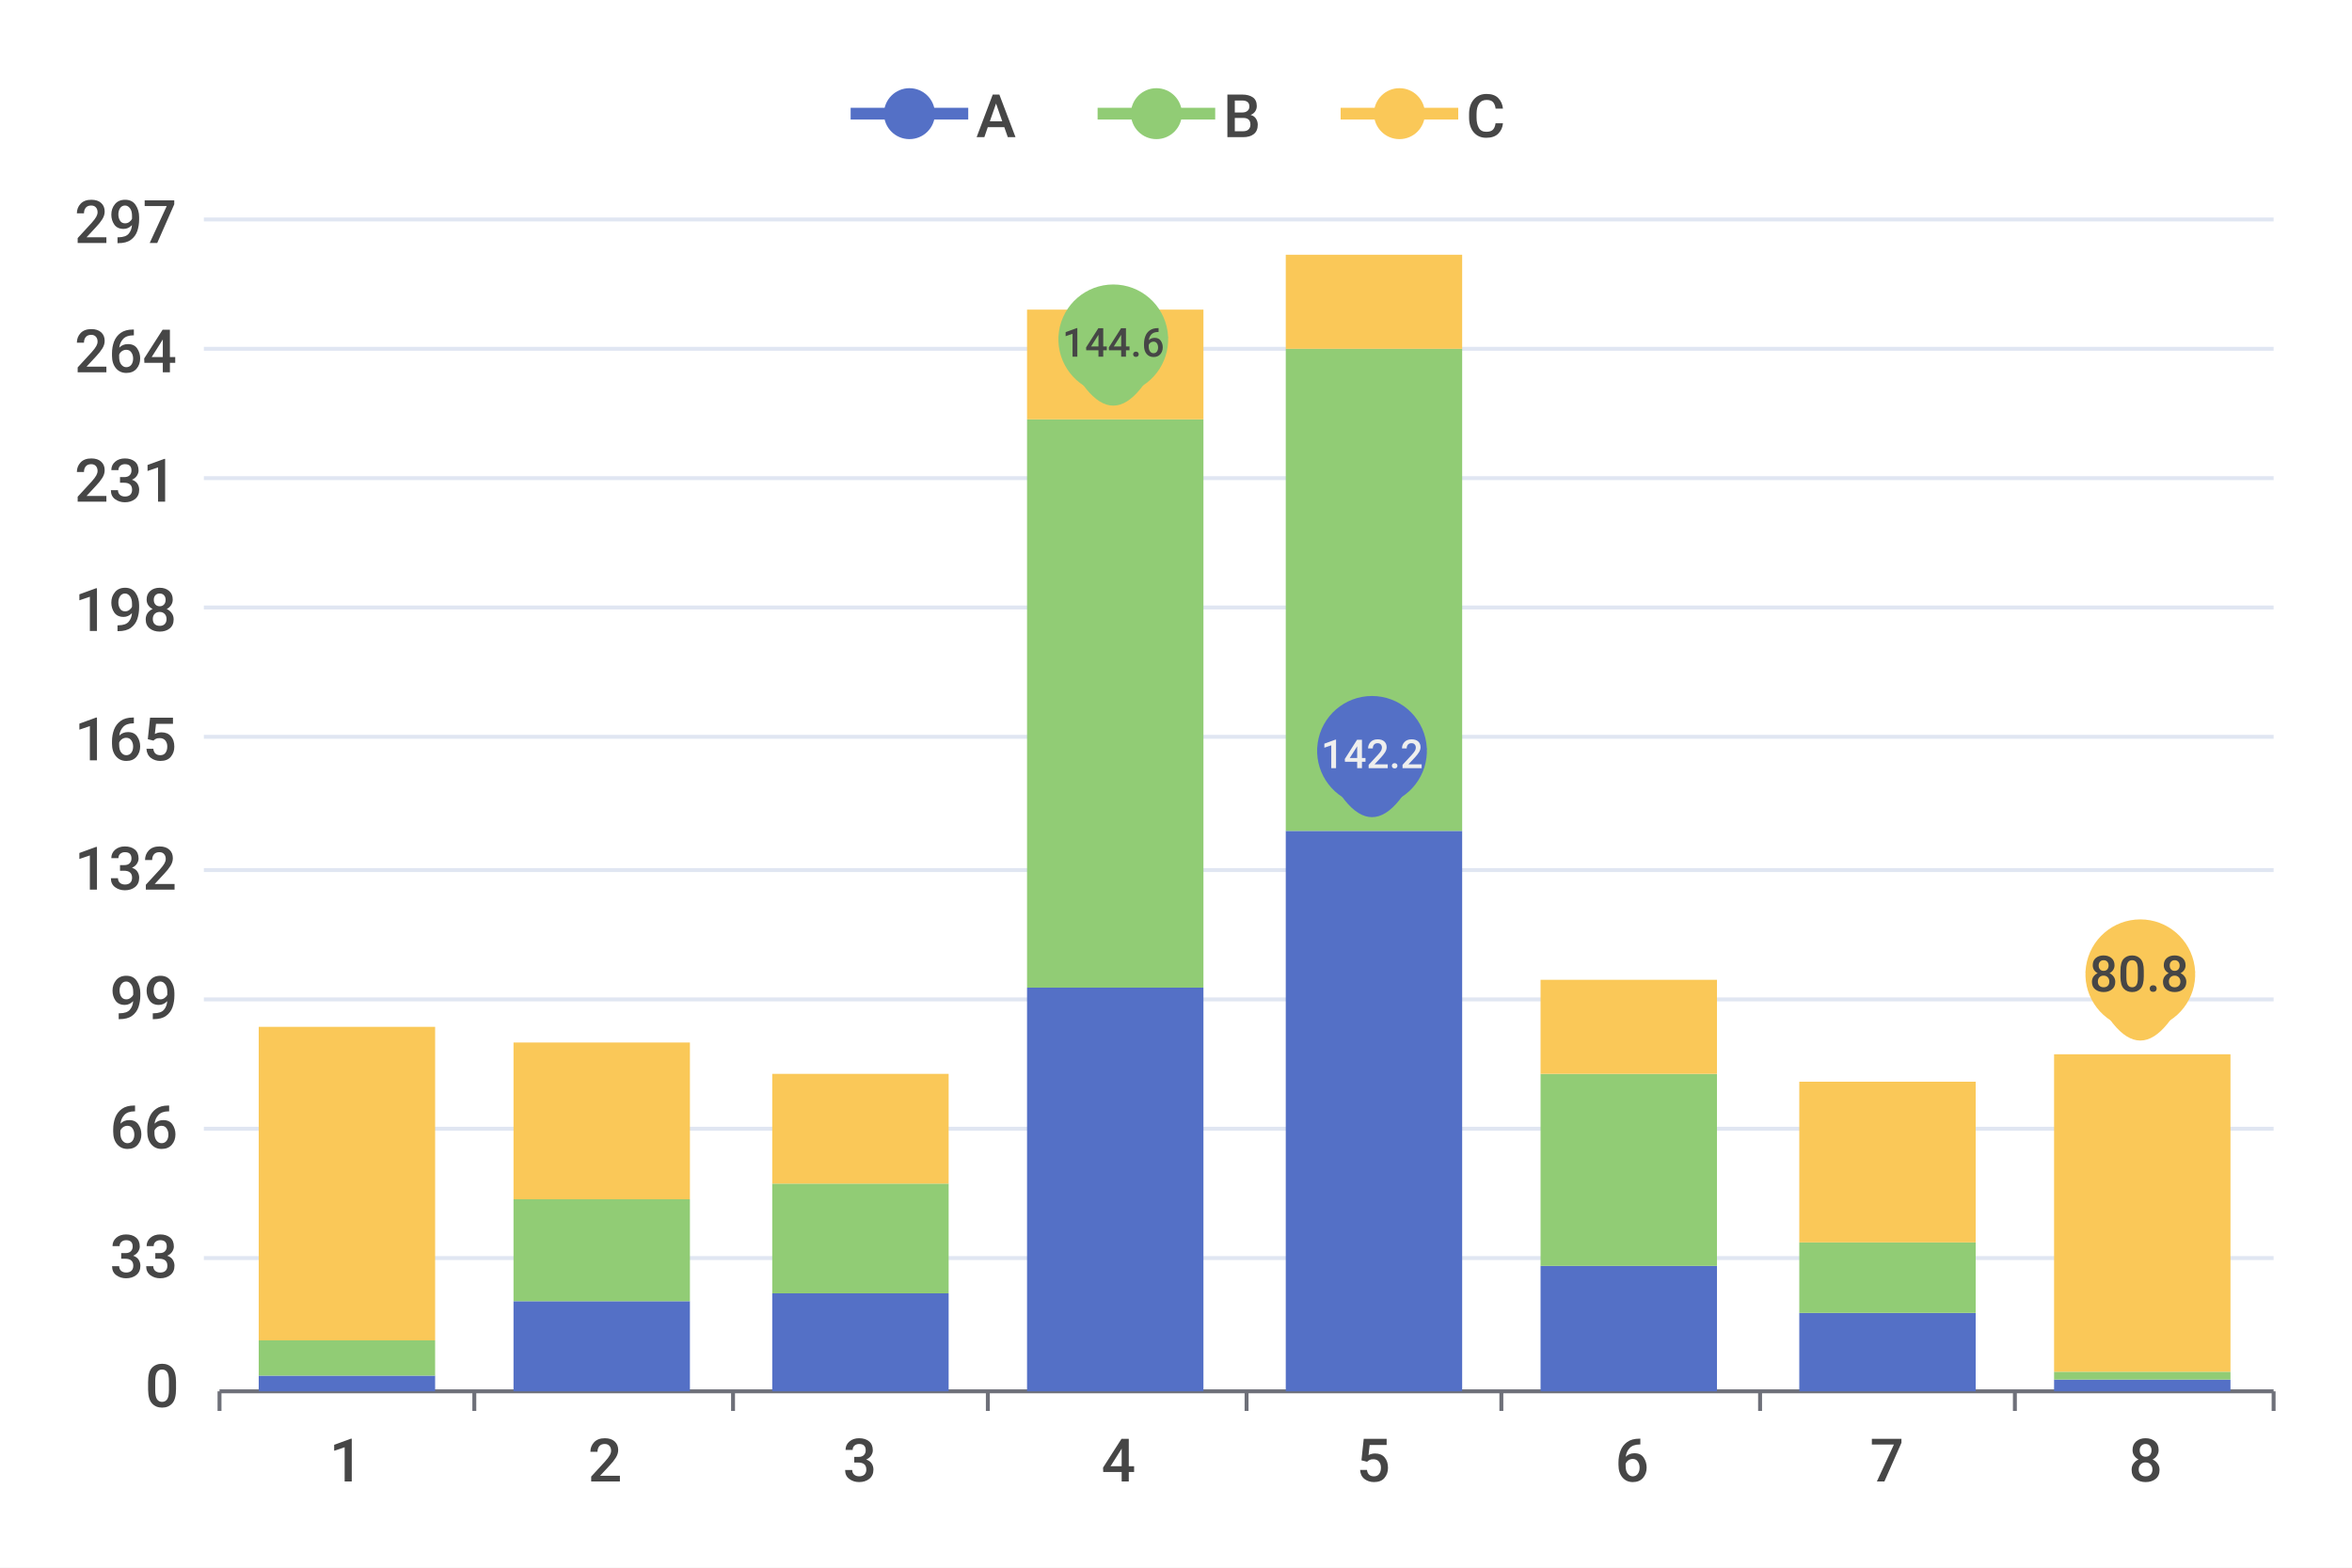
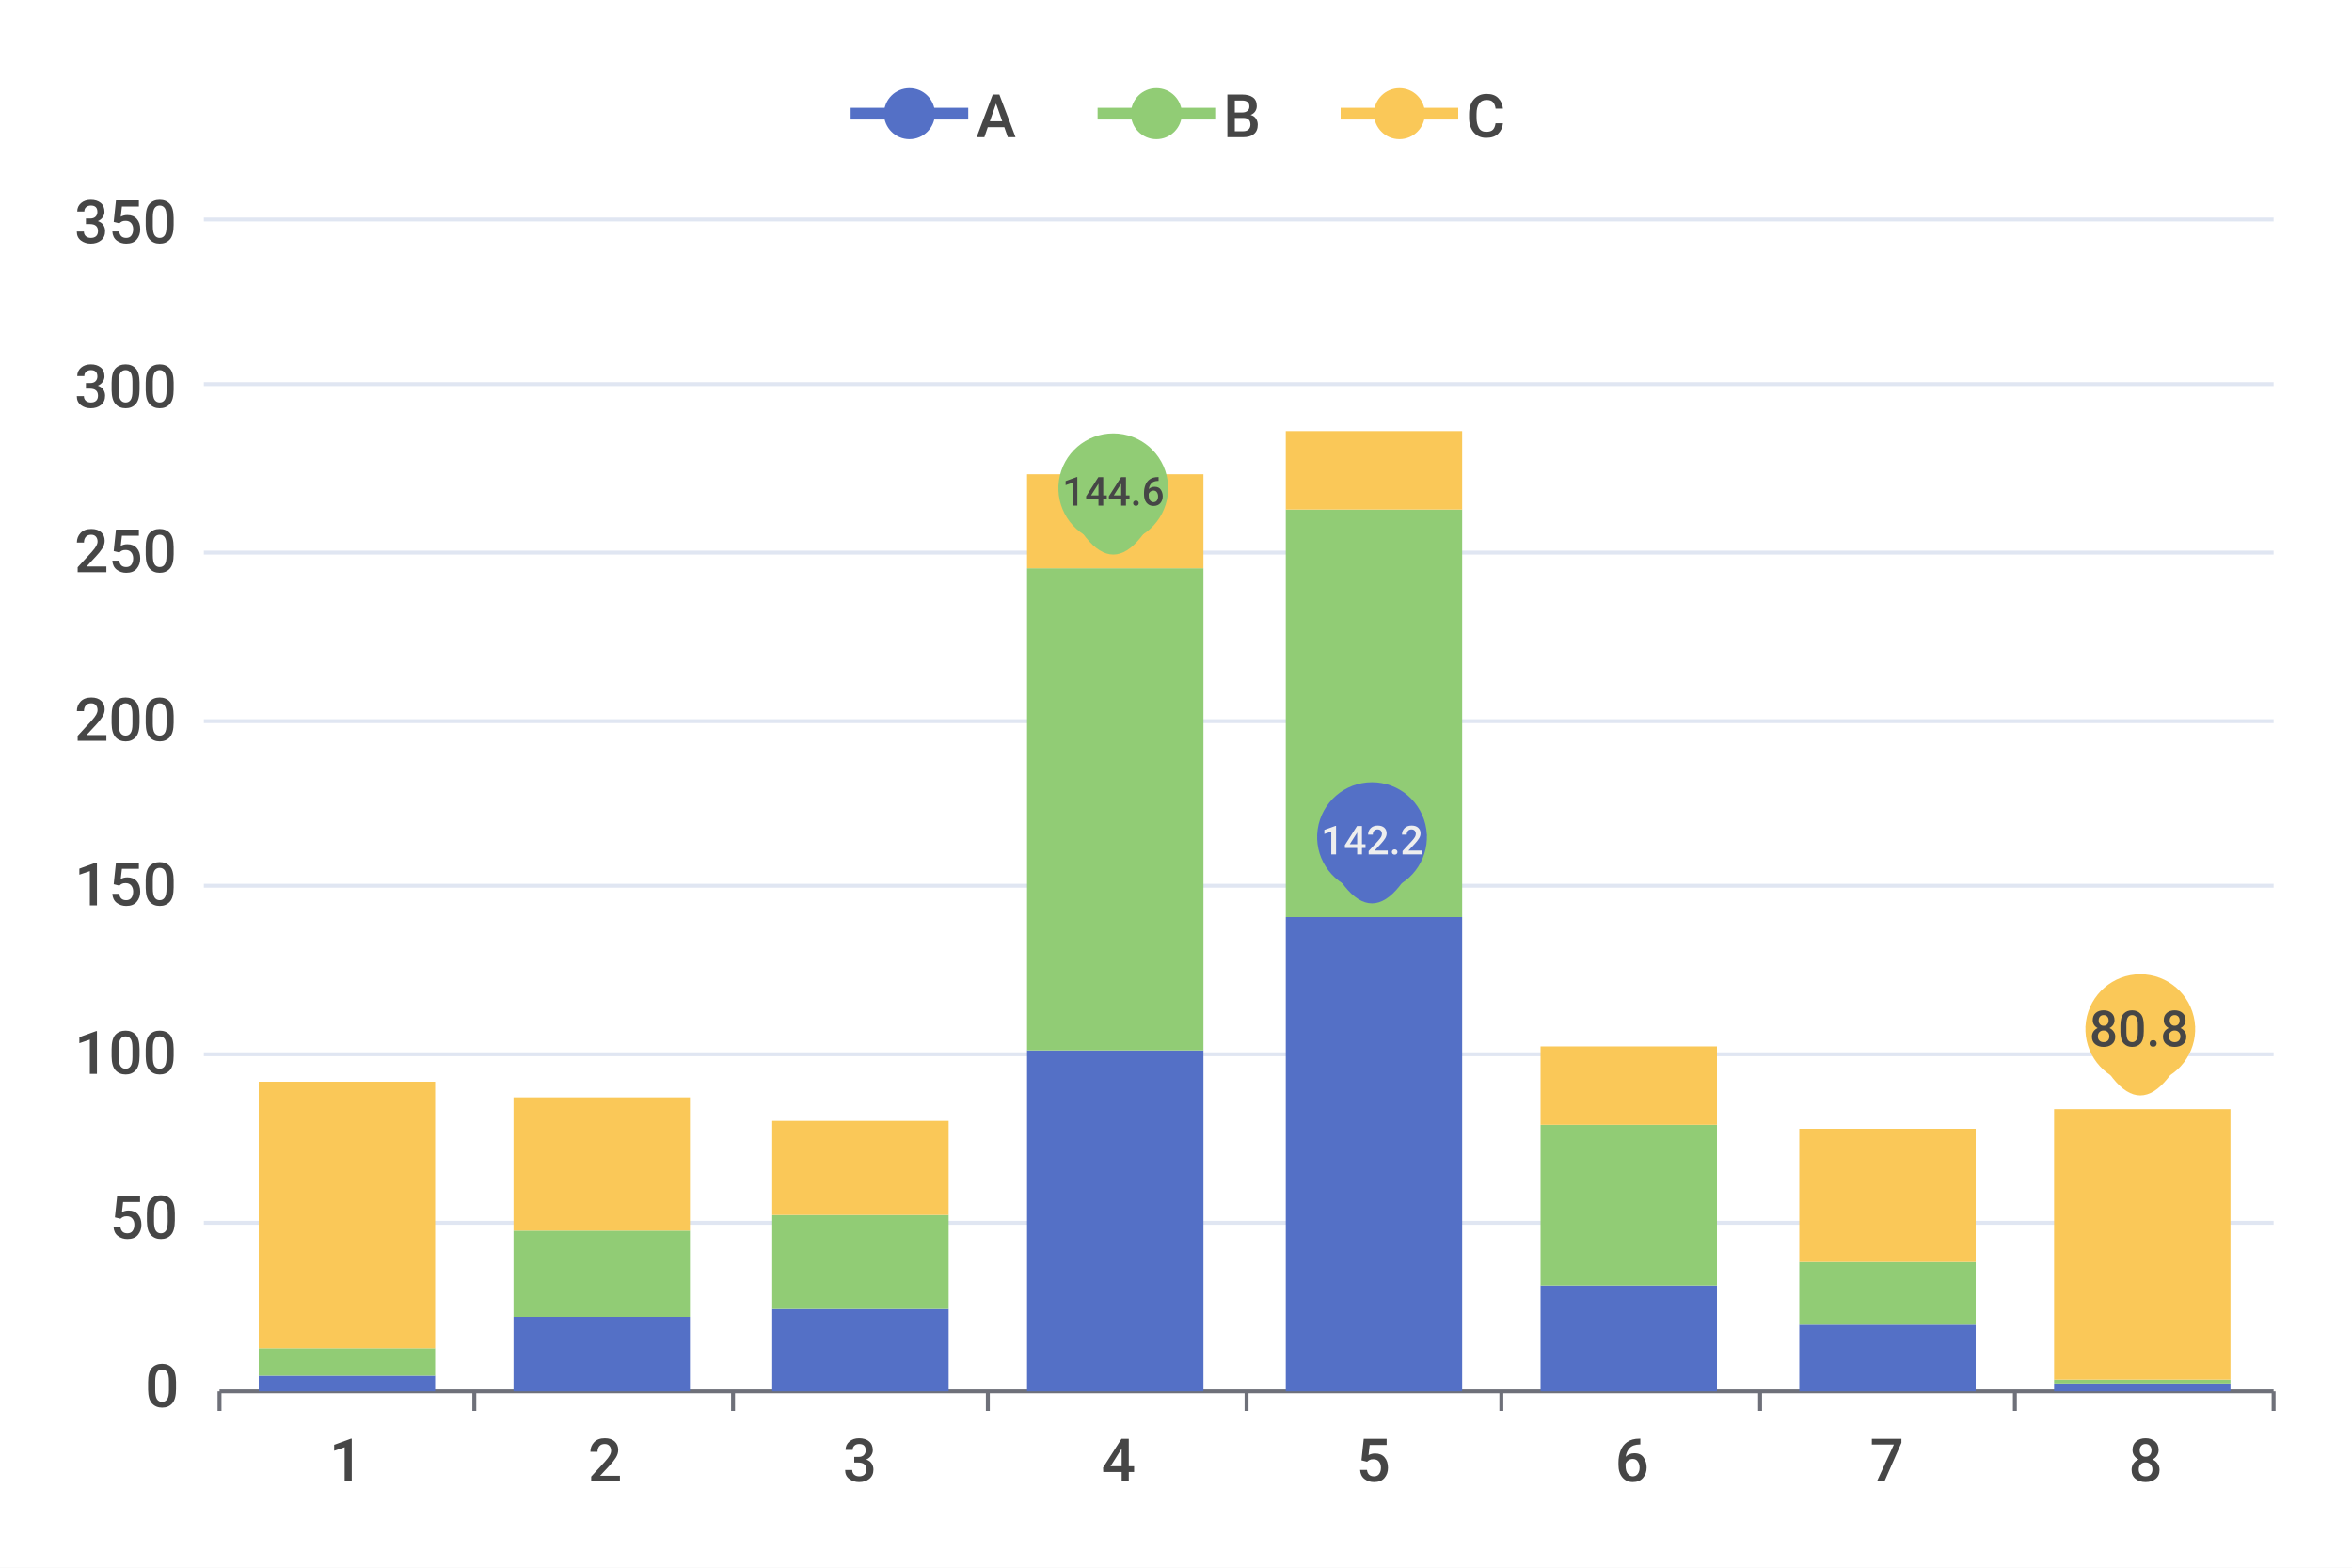
<svg xmlns="http://www.w3.org/2000/svg" viewBox="0 0 600 400">
  <path d="M 0 0 L 600 0 L 600 400 L 0 400 L 0 0" style="stroke:none;fill:white" />
  <path d="M 217 29 L 247 29" style="stroke-width:3;stroke:rgb(84,112,198);fill:none" />
  <circle cx="232" cy="29" r="5" style="stroke-width:3;stroke:rgb(84,112,198);fill:rgb(84,112,198)" />
  <text x="249" y="35" style="stroke:none;fill:rgb(70,70,70);font-size:15.3px;font-family:'Roboto Medium',sans-serif">A</text>
  <path d="M 280 29 L 310 29" style="stroke-width:3;stroke:rgb(145,204,117);fill:none" />
  <circle cx="295" cy="29" r="5" style="stroke-width:3;stroke:rgb(145,204,117);fill:rgb(145,204,117)" />
  <text x="312" y="35" style="stroke:none;fill:rgb(70,70,70);font-size:15.3px;font-family:'Roboto Medium',sans-serif">B</text>
  <path d="M 342 29 L 372 29" style="stroke-width:3;stroke:rgb(250,200,88);fill:none" />
  <circle cx="357" cy="29" r="5" style="stroke-width:3;stroke:rgb(250,200,88);fill:rgb(250,200,88)" />
  <text x="374" y="35" style="stroke:none;fill:rgb(70,70,70);font-size:15.3px;font-family:'Roboto Medium',sans-serif">C</text>
-   <text x="19" y="62" style="stroke:none;fill:rgb(70,70,70);font-size:15.3px;font-family:'Roboto Medium',sans-serif">297</text>
-   <text x="19" y="95" style="stroke:none;fill:rgb(70,70,70);font-size:15.3px;font-family:'Roboto Medium',sans-serif">264</text>
-   <text x="19" y="128" style="stroke:none;fill:rgb(70,70,70);font-size:15.3px;font-family:'Roboto Medium',sans-serif">231</text>
-   <text x="19" y="161" style="stroke:none;fill:rgb(70,70,70);font-size:15.3px;font-family:'Roboto Medium',sans-serif">198</text>
-   <text x="19" y="194" style="stroke:none;fill:rgb(70,70,70);font-size:15.3px;font-family:'Roboto Medium',sans-serif">165</text>
-   <text x="19" y="227" style="stroke:none;fill:rgb(70,70,70);font-size:15.3px;font-family:'Roboto Medium',sans-serif">132</text>
-   <text x="28" y="260" style="stroke:none;fill:rgb(70,70,70);font-size:15.3px;font-family:'Roboto Medium',sans-serif">99</text>
-   <text x="28" y="293" style="stroke:none;fill:rgb(70,70,70);font-size:15.3px;font-family:'Roboto Medium',sans-serif">66</text>
-   <text x="28" y="326" style="stroke:none;fill:rgb(70,70,70);font-size:15.3px;font-family:'Roboto Medium',sans-serif">33</text>
+   <text x="19" y="62" style="stroke:none;fill:rgb(70,70,70);font-size:15.3px;font-family:'Roboto Medium',sans-serif">350</text>
+   <text x="19" y="104" style="stroke:none;fill:rgb(70,70,70);font-size:15.3px;font-family:'Roboto Medium',sans-serif">300</text>
+   <text x="19" y="146" style="stroke:none;fill:rgb(70,70,70);font-size:15.3px;font-family:'Roboto Medium',sans-serif">250</text>
+   <text x="19" y="189" style="stroke:none;fill:rgb(70,70,70);font-size:15.3px;font-family:'Roboto Medium',sans-serif">200</text>
+   <text x="19" y="231" style="stroke:none;fill:rgb(70,70,70);font-size:15.3px;font-family:'Roboto Medium',sans-serif">150</text>
+   <text x="19" y="274" style="stroke:none;fill:rgb(70,70,70);font-size:15.3px;font-family:'Roboto Medium',sans-serif">100</text>
+   <text x="28" y="316" style="stroke:none;fill:rgb(70,70,70);font-size:15.3px;font-family:'Roboto Medium',sans-serif">50</text>
  <text x="37" y="359" style="stroke:none;fill:rgb(70,70,70);font-size:15.3px;font-family:'Roboto Medium',sans-serif">0</text>
  <path d="M 52 56 L 580 56" style="stroke-width:1;stroke:rgb(224,230,242);fill:none" />
-   <path d="M 52 89 L 580 89" style="stroke-width:1;stroke:rgb(224,230,242);fill:none" />
-   <path d="M 52 122 L 580 122" style="stroke-width:1;stroke:rgb(224,230,242);fill:none" />
-   <path d="M 52 155 L 580 155" style="stroke-width:1;stroke:rgb(224,230,242);fill:none" />
-   <path d="M 52 188 L 580 188" style="stroke-width:1;stroke:rgb(224,230,242);fill:none" />
-   <path d="M 52 222 L 580 222" style="stroke-width:1;stroke:rgb(224,230,242);fill:none" />
-   <path d="M 52 255 L 580 255" style="stroke-width:1;stroke:rgb(224,230,242);fill:none" />
-   <path d="M 52 288 L 580 288" style="stroke-width:1;stroke:rgb(224,230,242);fill:none" />
-   <path d="M 52 321 L 580 321" style="stroke-width:1;stroke:rgb(224,230,242);fill:none" />
+   <path d="M 52 98 L 580 98" style="stroke-width:1;stroke:rgb(224,230,242);fill:none" />
+   <path d="M 52 141 L 580 141" style="stroke-width:1;stroke:rgb(224,230,242);fill:none" />
+   <path d="M 52 184 L 580 184" style="stroke-width:1;stroke:rgb(224,230,242);fill:none" />
+   <path d="M 52 226 L 580 226" style="stroke-width:1;stroke:rgb(224,230,242);fill:none" />
+   <path d="M 52 269 L 580 269" style="stroke-width:1;stroke:rgb(224,230,242);fill:none" />
+   <path d="M 52 312 L 580 312" style="stroke-width:1;stroke:rgb(224,230,242);fill:none" />
  <path d="M 56 355 L 580 355" style="stroke-width:1;stroke:rgb(110,112,121);fill:none" />
  <path d="M 56 360 L 56 355" style="stroke-width:1;stroke:rgb(110,112,121);fill:none" />
  <path d="M 121 360 L 121 355" style="stroke-width:1;stroke:rgb(110,112,121);fill:none" />
  <path d="M 187 360 L 187 355" style="stroke-width:1;stroke:rgb(110,112,121);fill:none" />
  <path d="M 252 360 L 252 355" style="stroke-width:1;stroke:rgb(110,112,121);fill:none" />
  <path d="M 318 360 L 318 355" style="stroke-width:1;stroke:rgb(110,112,121);fill:none" />
  <path d="M 383 360 L 383 355" style="stroke-width:1;stroke:rgb(110,112,121);fill:none" />
  <path d="M 449 360 L 449 355" style="stroke-width:1;stroke:rgb(110,112,121);fill:none" />
  <path d="M 514 360 L 514 355" style="stroke-width:1;stroke:rgb(110,112,121);fill:none" />
  <path d="M 580 360 L 580 355" style="stroke-width:1;stroke:rgb(110,112,121);fill:none" />
  <text x="84" y="378" style="stroke:none;fill:rgb(70,70,70);font-size:15.3px;font-family:'Roboto Medium',sans-serif">1</text>
  <text x="150" y="378" style="stroke:none;fill:rgb(70,70,70);font-size:15.3px;font-family:'Roboto Medium',sans-serif">2</text>
  <text x="215" y="378" style="stroke:none;fill:rgb(70,70,70);font-size:15.3px;font-family:'Roboto Medium',sans-serif">3</text>
  <text x="281" y="378" style="stroke:none;fill:rgb(70,70,70);font-size:15.3px;font-family:'Roboto Medium',sans-serif">4</text>
  <text x="346" y="378" style="stroke:none;fill:rgb(70,70,70);font-size:15.3px;font-family:'Roboto Medium',sans-serif">5</text>
  <text x="412" y="378" style="stroke:none;fill:rgb(70,70,70);font-size:15.3px;font-family:'Roboto Medium',sans-serif">6</text>
  <text x="477" y="378" style="stroke:none;fill:rgb(70,70,70);font-size:15.3px;font-family:'Roboto Medium',sans-serif">7</text>
  <text x="543" y="378" style="stroke:none;fill:rgb(70,70,70);font-size:15.3px;font-family:'Roboto Medium',sans-serif">8</text>
  <path d="M 66 351 L 111 351 L 111 355 L 66 355 L 66 351" style="stroke:none;fill:rgb(84,112,198)" />
-   <path d="M 131 332 L 176 332 L 176 355 L 131 355 L 131 332" style="stroke:none;fill:rgb(84,112,198)" />
-   <path d="M 197 330 L 242 330 L 242 355 L 197 355 L 197 330" style="stroke:none;fill:rgb(84,112,198)" />
-   <path d="M 262 252 L 307 252 L 307 355 L 262 355 L 262 252" style="stroke:none;fill:rgb(84,112,198)" />
-   <path d="M 328 212 L 373 212 L 373 355 L 328 355 L 328 212" style="stroke:none;fill:rgb(84,112,198)" />
-   <path d="M 393 323 L 438 323 L 438 355 L 393 355 L 393 323" style="stroke:none;fill:rgb(84,112,198)" />
-   <path d="M 459 335 L 504 335 L 504 355 L 459 355 L 459 335" style="stroke:none;fill:rgb(84,112,198)" />
-   <path d="M 524 352 L 569 352 L 569 355 L 524 355 L 524 352" style="stroke:none;fill:rgb(84,112,198)" />
-   <path d="M 66 342 L 111 342 L 111 351 L 66 351 L 66 342" style="stroke:none;fill:rgb(145,204,117)" />
-   <path d="M 131 306 L 176 306 L 176 332 L 131 332 L 131 306" style="stroke:none;fill:rgb(145,204,117)" />
-   <path d="M 197 302 L 242 302 L 242 330 L 197 330 L 197 302" style="stroke:none;fill:rgb(145,204,117)" />
-   <path d="M 262 107 L 307 107 L 307 252 L 262 252 L 262 107" style="stroke:none;fill:rgb(145,204,117)" />
-   <path d="M 328 89 L 373 89 L 373 212 L 328 212 L 328 89" style="stroke:none;fill:rgb(145,204,117)" />
-   <path d="M 393 274 L 438 274 L 438 323 L 393 323 L 393 274" style="stroke:none;fill:rgb(145,204,117)" />
-   <path d="M 459 317 L 504 317 L 504 335 L 459 335 L 459 317" style="stroke:none;fill:rgb(145,204,117)" />
-   <path d="M 524 350 L 569 350 L 569 352 L 524 352 L 524 350" style="stroke:none;fill:rgb(145,204,117)" />
-   <path d="M 66 262 L 111 262 L 111 342 L 66 342 L 66 262" style="stroke:none;fill:rgb(250,200,88)" />
-   <path d="M 131 266 L 176 266 L 176 306 L 131 306 L 131 266" style="stroke:none;fill:rgb(250,200,88)" />
-   <path d="M 197 274 L 242 274 L 242 302 L 197 302 L 197 274" style="stroke:none;fill:rgb(250,200,88)" />
-   <path d="M 262 79 L 307 79 L 307 107 L 262 107 L 262 79" style="stroke:none;fill:rgb(250,200,88)" />
-   <path d="M 328 65 L 373 65 L 373 89 L 328 89 L 328 65" style="stroke:none;fill:rgb(250,200,88)" />
-   <path d="M 393 250 L 438 250 L 438 274 L 393 274 L 393 250" style="stroke:none;fill:rgb(250,200,88)" />
-   <path d="M 459 276 L 504 276 L 504 317 L 459 317 L 459 276" style="stroke:none;fill:rgb(250,200,88)" />
-   <path d="M 524 269 L 569 269 L 569 350 L 524 350 L 524 269" style="stroke:none;fill:rgb(250,200,88)" />
-   <path d="M 346 205 A 14 14 330.00 1 1 354 205 L 350 191 Z" style="stroke:none;fill:rgb(84,112,198)" />
-   <path d="M 336 191 Q350,226 364,191 Z" style="stroke:none;fill:rgb(84,112,198)" />
-   <text x="337" y="196" style="stroke:none;fill:rgb(238,238,238);font-size:10.2px;font-family:'Roboto Medium',sans-serif">142.2</text>
-   <path d="M 280 100 A 14 14 330.00 1 1 288 100 L 284 86 Z" style="stroke:none;fill:rgb(145,204,117)" />
-   <path d="M 270 86 Q284,121 298,86 Z" style="stroke:none;fill:rgb(145,204,117)" />
-   <text x="271" y="91" style="stroke:none;fill:rgb(70,70,70);font-size:10.2px;font-family:'Roboto Medium',sans-serif">144.6</text>
-   <path d="M 542 262 A 14 14 330.00 1 1 550 262 L 546 248 Z" style="stroke:none;fill:rgb(250,200,88)" />
-   <path d="M 532 248 Q546,283 560,248 Z" style="stroke:none;fill:rgb(250,200,88)" />
-   <text x="533" y="253" style="stroke:none;fill:rgb(70,70,70);font-size:12.8px;font-family:'Roboto Medium',sans-serif">80.8</text>
+   <path d="M 131 336 L 176 336 L 176 355 L 131 355 L 131 336" style="stroke:none;fill:rgb(84,112,198)" />
+   <path d="M 197 334 L 242 334 L 242 355 L 197 355 L 197 334" style="stroke:none;fill:rgb(84,112,198)" />
+   <path d="M 262 268 L 307 268 L 307 355 L 262 355 L 262 268" style="stroke:none;fill:rgb(84,112,198)" />
+   <path d="M 328 234 L 373 234 L 373 355 L 328 355 L 328 234" style="stroke:none;fill:rgb(84,112,198)" />
+   <path d="M 393 328 L 438 328 L 438 355 L 393 355 L 393 328" style="stroke:none;fill:rgb(84,112,198)" />
+   <path d="M 459 338 L 504 338 L 504 355 L 459 355 L 459 338" style="stroke:none;fill:rgb(84,112,198)" />
+   <path d="M 524 353 L 569 353 L 569 355 L 524 355 L 524 353" style="stroke:none;fill:rgb(84,112,198)" />
+   <path d="M 66 344 L 111 344 L 111 351 L 66 351 L 66 344" style="stroke:none;fill:rgb(145,204,117)" />
+   <path d="M 131 314 L 176 314 L 176 336 L 131 336 L 131 314" style="stroke:none;fill:rgb(145,204,117)" />
+   <path d="M 197 310 L 242 310 L 242 334 L 197 334 L 197 310" style="stroke:none;fill:rgb(145,204,117)" />
+   <path d="M 262 145 L 307 145 L 307 268 L 262 268 L 262 145" style="stroke:none;fill:rgb(145,204,117)" />
+   <path d="M 328 130 L 373 130 L 373 234 L 328 234 L 328 130" style="stroke:none;fill:rgb(145,204,117)" />
+   <path d="M 393 287 L 438 287 L 438 328 L 393 328 L 393 287" style="stroke:none;fill:rgb(145,204,117)" />
+   <path d="M 459 322 L 504 322 L 504 338 L 459 338 L 459 322" style="stroke:none;fill:rgb(145,204,117)" />
+   <path d="M 524 352 L 569 352 L 569 353 L 524 353 L 524 352" style="stroke:none;fill:rgb(145,204,117)" />
+   <path d="M 66 276 L 111 276 L 111 344 L 66 344 L 66 276" style="stroke:none;fill:rgb(250,200,88)" />
+   <path d="M 131 280 L 176 280 L 176 314 L 131 314 L 131 280" style="stroke:none;fill:rgb(250,200,88)" />
+   <path d="M 197 286 L 242 286 L 242 310 L 197 310 L 197 286" style="stroke:none;fill:rgb(250,200,88)" />
+   <path d="M 262 121 L 307 121 L 307 145 L 262 145 L 262 121" style="stroke:none;fill:rgb(250,200,88)" />
+   <path d="M 328 110 L 373 110 L 373 130 L 328 130 L 328 110" style="stroke:none;fill:rgb(250,200,88)" />
+   <path d="M 393 267 L 438 267 L 438 287 L 393 287 L 393 267" style="stroke:none;fill:rgb(250,200,88)" />
+   <path d="M 459 288 L 504 288 L 504 322 L 459 322 L 459 288" style="stroke:none;fill:rgb(250,200,88)" />
+   <path d="M 524 283 L 569 283 L 569 352 L 524 352 L 524 283" style="stroke:none;fill:rgb(250,200,88)" />
+   <path d="M 346 227 A 14 14 330.00 1 1 354 227 L 350 213 Z" style="stroke:none;fill:rgb(84,112,198)" />
+   <path d="M 336 213 Q350,248 364,213 Z" style="stroke:none;fill:rgb(84,112,198)" />
+   <text x="337" y="218" style="stroke:none;fill:rgb(238,238,238);font-size:10.2px;font-family:'Roboto Medium',sans-serif">142.2</text>
+   <path d="M 280 138 A 14 14 330.00 1 1 288 138 L 284 124 Z" style="stroke:none;fill:rgb(145,204,117)" />
+   <path d="M 270 124 Q284,159 298,124 Z" style="stroke:none;fill:rgb(145,204,117)" />
+   <text x="271" y="129" style="stroke:none;fill:rgb(70,70,70);font-size:10.2px;font-family:'Roboto Medium',sans-serif">144.6</text>
+   <path d="M 542 276 A 14 14 330.00 1 1 550 276 L 546 262 Z" style="stroke:none;fill:rgb(250,200,88)" />
+   <path d="M 532 262 Q546,297 560,262 Z" style="stroke:none;fill:rgb(250,200,88)" />
+   <text x="533" y="267" style="stroke:none;fill:rgb(70,70,70);font-size:12.8px;font-family:'Roboto Medium',sans-serif">80.8</text>
</svg>
